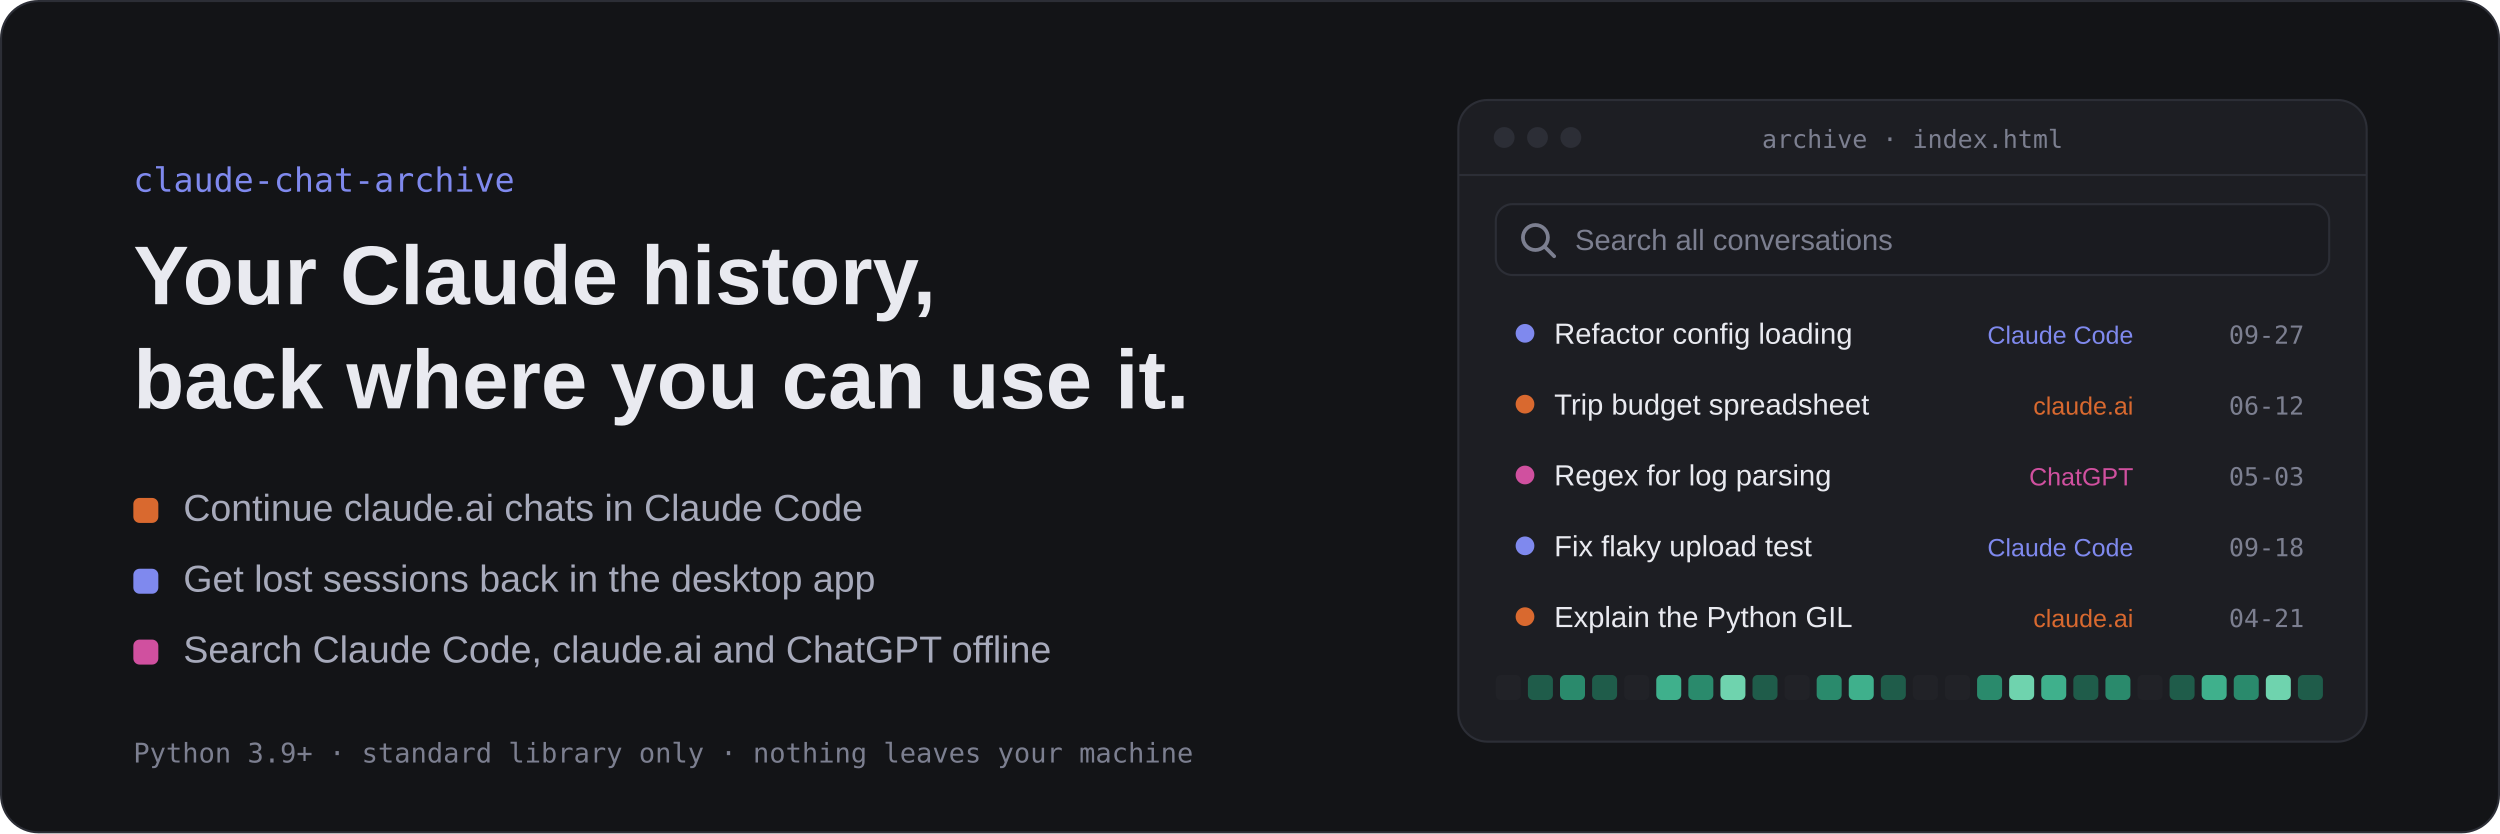
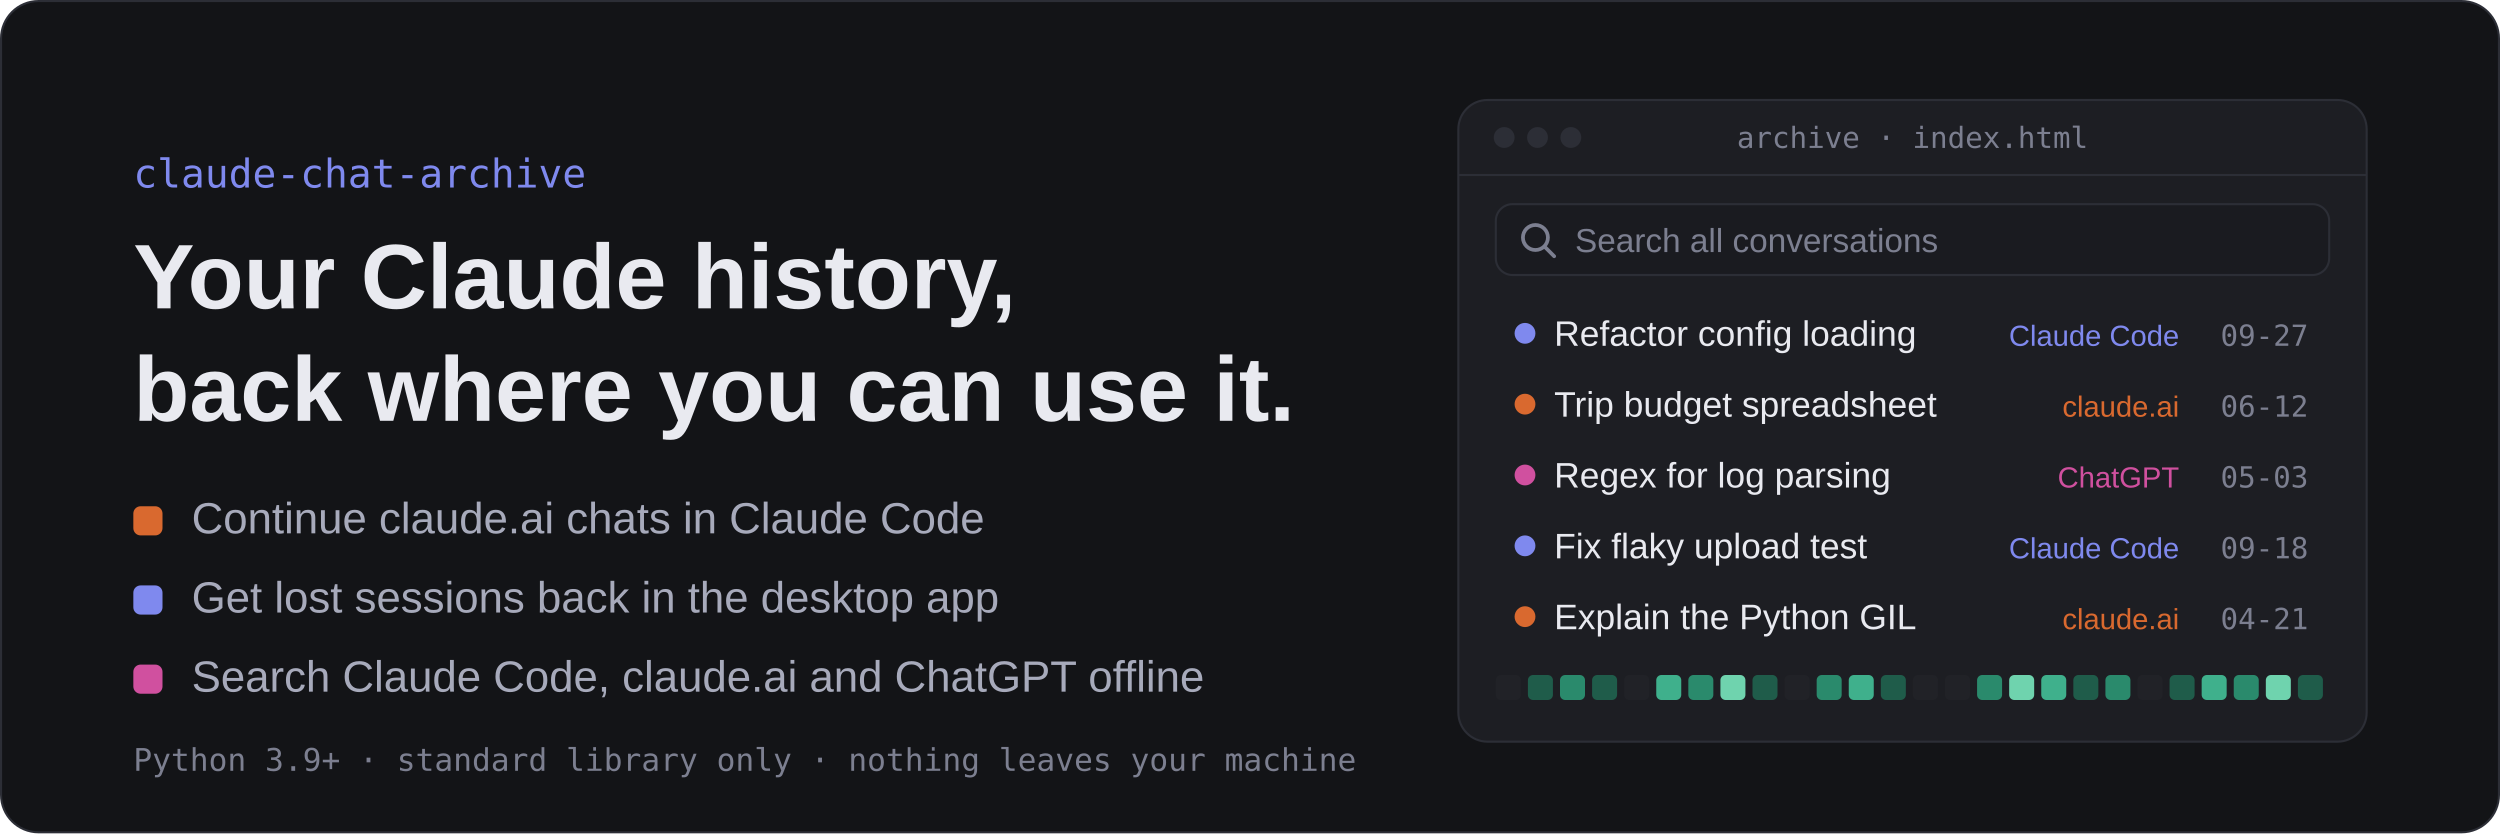
<svg xmlns="http://www.w3.org/2000/svg" viewBox="0 0 1200 400" width="1200" height="400" font-family="-apple-system, BlinkMacSystemFont, &quot;Segoe UI&quot;, &quot;Helvetica Neue&quot;, Arial, sans-serif">
  <rect x="0.5" y="0.5" width="1199" height="399" rx="18" fill="#131417" stroke="#2c2e36" />
-   <text x="64" y="92" font-family="&quot;Cascadia Mono&quot;, &quot;SF Mono&quot;, Consolas, ui-monospace, monospace" font-size="16" fill="#7f89ee">claude-chat-archive</text>
-   <text x="64" y="146" font-size="40" font-weight="700" fill="#e9eaf0">Your Claude history,</text>
-   <text x="64" y="196" font-size="40" font-weight="700" fill="#e9eaf0">back where you can use it.</text>
-   <rect x="64" y="239" width="12" height="12" rx="3" fill="#d9692f" />
-   <text x="88" y="250" font-size="18" fill="#a7aabb">Continue claude.ai chats in Claude Code</text>
-   <rect x="64" y="273" width="12" height="12" rx="3" fill="#7f89ee" />
-   <text x="88" y="284" font-size="18" fill="#a7aabb">Get lost sessions back in the desktop app</text>
-   <rect x="64" y="307" width="12" height="12" rx="3" fill="#d0509f" />
-   <text x="88" y="318" font-size="18" fill="#a7aabb">Search Claude Code, claude.ai and ChatGPT offline</text>
-   <text x="64" y="366" font-family="&quot;Cascadia Mono&quot;, &quot;SF Mono&quot;, Consolas, ui-monospace, monospace" font-size="13" fill="#7c7f90">Python 3.9+ · standard library only · nothing leaves your machine</text>
+   <text x="64" y="90" font-family="&quot;Cascadia Mono&quot;, &quot;SF Mono&quot;, Consolas, ui-monospace, monospace" font-size="19" fill="#7f89ee">claude-chat-archive</text>
+   <text x="64" y="148" font-size="44" font-weight="700" fill="#e9eaf0">Your Claude history,</text>
+   <text x="64" y="202" font-size="44" font-weight="700" fill="#e9eaf0">back where you can use it.</text>
+   <rect x="64" y="243" width="14" height="14" rx="3.5" fill="#d9692f" />
+   <text x="92" y="256" font-size="21" fill="#a7aabb">Continue claude.ai chats in Claude Code</text>
+   <rect x="64" y="281" width="14" height="14" rx="3.5" fill="#7f89ee" />
+   <text x="92" y="294" font-size="21" fill="#a7aabb">Get lost sessions back in the desktop app</text>
+   <rect x="64" y="319" width="14" height="14" rx="3.5" fill="#d0509f" />
+   <text x="92" y="332" font-size="21" fill="#a7aabb">Search Claude Code, claude.ai and ChatGPT offline</text>
+   <text x="64" y="370" font-family="&quot;Cascadia Mono&quot;, &quot;SF Mono&quot;, Consolas, ui-monospace, monospace" font-size="15" fill="#7c7f90">Python 3.9+ · standard library only · nothing leaves your machine</text>
  <rect x="700" y="48" width="436" height="308" rx="14" fill="#1d1e23" stroke="#2c2e36" />
  <path d="M700 84 H1136" stroke="#2c2e36" />
  <circle cx="722" cy="66" r="5" fill="#2c2e36" />
  <circle cx="738" cy="66" r="5" fill="#2c2e36" />
  <circle cx="754" cy="66" r="5" fill="#2c2e36" />
-   <text x="918" y="71" text-anchor="middle" font-family="&quot;Cascadia Mono&quot;, &quot;SF Mono&quot;, Consolas, ui-monospace, monospace" font-size="12" fill="#7c7f90">archive · index.html</text>
+   <text x="918" y="71" text-anchor="middle" font-family="&quot;Cascadia Mono&quot;, &quot;SF Mono&quot;, Consolas, ui-monospace, monospace" font-size="14" fill="#7c7f90">archive · index.html</text>
  <rect x="718" y="98" width="400" height="34" rx="8" fill="#1a1b20" stroke="#2c2e36" />
  <circle cx="737" cy="114" r="6" fill="none" stroke="#7c7f90" stroke-width="1.8" />
  <path d="M741.5 118.5 L746 123" stroke="#7c7f90" stroke-width="1.8" stroke-linecap="round" />
-   <text x="756" y="120" font-size="14" fill="#7c7f90">Search all conversations</text>
+   <text x="756" y="121" font-size="16" fill="#7c7f90">Search all conversations</text>
  <g id="row0">
    <rect x="718" y="146" width="400" height="28" rx="6" fill="#1d1e23" />
-     <circle cx="732" cy="160" r="4.5" fill="#7f89ee" />
-     <text x="746" y="165" font-size="14" fill="#e9eaf0">Refactor config loading</text>
-     <text x="1024" y="165" text-anchor="end" font-size="12" fill="#7f89ee">Claude Code</text>
-     <text x="1106" y="165" text-anchor="end" font-family="&quot;Cascadia Mono&quot;, &quot;SF Mono&quot;, Consolas, ui-monospace, monospace" font-size="12" fill="#7c7f90">09-27</text>
+     <circle cx="732" cy="160" r="5" fill="#7f89ee" />
+     <text x="746" y="166" font-size="17" fill="#e9eaf0">Refactor config loading</text>
+     <text x="1046" y="166" text-anchor="end" font-size="14" fill="#7f89ee">Claude Code</text>
+     <text x="1108" y="166" text-anchor="end" font-family="&quot;Cascadia Mono&quot;, &quot;SF Mono&quot;, Consolas, ui-monospace, monospace" font-size="14" fill="#7c7f90">09-27</text>
  </g>
  <g id="row1">
    <rect x="718" y="180" width="400" height="28" rx="6" fill="#1d1e23" />
-     <circle cx="732" cy="194" r="4.5" fill="#d9692f" />
-     <text x="746" y="199" font-size="14" fill="#e9eaf0">Trip budget spreadsheet</text>
-     <text x="1024" y="199" text-anchor="end" font-size="12" fill="#d9692f">claude.ai</text>
-     <text x="1106" y="199" text-anchor="end" font-family="&quot;Cascadia Mono&quot;, &quot;SF Mono&quot;, Consolas, ui-monospace, monospace" font-size="12" fill="#7c7f90">06-12</text>
+     <circle cx="732" cy="194" r="5" fill="#d9692f" />
+     <text x="746" y="200" font-size="17" fill="#e9eaf0">Trip budget spreadsheet</text>
+     <text x="1046" y="200" text-anchor="end" font-size="14" fill="#d9692f">claude.ai</text>
+     <text x="1108" y="200" text-anchor="end" font-family="&quot;Cascadia Mono&quot;, &quot;SF Mono&quot;, Consolas, ui-monospace, monospace" font-size="14" fill="#7c7f90">06-12</text>
  </g>
  <g id="row2">
    <rect x="718" y="214" width="400" height="28" rx="6" fill="#1d1e23" />
-     <circle cx="732" cy="228" r="4.5" fill="#d0509f" />
-     <text x="746" y="233" font-size="14" fill="#e9eaf0">Regex for log parsing</text>
-     <text x="1024" y="233" text-anchor="end" font-size="12" fill="#d0509f">ChatGPT</text>
-     <text x="1106" y="233" text-anchor="end" font-family="&quot;Cascadia Mono&quot;, &quot;SF Mono&quot;, Consolas, ui-monospace, monospace" font-size="12" fill="#7c7f90">05-03</text>
+     <circle cx="732" cy="228" r="5" fill="#d0509f" />
+     <text x="746" y="234" font-size="17" fill="#e9eaf0">Regex for log parsing</text>
+     <text x="1046" y="234" text-anchor="end" font-size="14" fill="#d0509f">ChatGPT</text>
+     <text x="1108" y="234" text-anchor="end" font-family="&quot;Cascadia Mono&quot;, &quot;SF Mono&quot;, Consolas, ui-monospace, monospace" font-size="14" fill="#7c7f90">05-03</text>
  </g>
  <g id="row3">
    <rect x="718" y="248" width="400" height="28" rx="6" fill="#1d1e23" />
-     <circle cx="732" cy="262" r="4.5" fill="#7f89ee" />
-     <text x="746" y="267" font-size="14" fill="#e9eaf0">Fix flaky upload test</text>
-     <text x="1024" y="267" text-anchor="end" font-size="12" fill="#7f89ee">Claude Code</text>
-     <text x="1106" y="267" text-anchor="end" font-family="&quot;Cascadia Mono&quot;, &quot;SF Mono&quot;, Consolas, ui-monospace, monospace" font-size="12" fill="#7c7f90">09-18</text>
+     <circle cx="732" cy="262" r="5" fill="#7f89ee" />
+     <text x="746" y="268" font-size="17" fill="#e9eaf0">Fix flaky upload test</text>
+     <text x="1046" y="268" text-anchor="end" font-size="14" fill="#7f89ee">Claude Code</text>
+     <text x="1108" y="268" text-anchor="end" font-family="&quot;Cascadia Mono&quot;, &quot;SF Mono&quot;, Consolas, ui-monospace, monospace" font-size="14" fill="#7c7f90">09-18</text>
  </g>
  <g id="row4">
    <rect x="718" y="282" width="400" height="28" rx="6" fill="#1d1e23" />
-     <circle cx="732" cy="296" r="4.5" fill="#d9692f" />
-     <text x="746" y="301" font-size="14" fill="#e9eaf0">Explain the Python GIL</text>
-     <text x="1024" y="301" text-anchor="end" font-size="12" fill="#d9692f">claude.ai</text>
-     <text x="1106" y="301" text-anchor="end" font-family="&quot;Cascadia Mono&quot;, &quot;SF Mono&quot;, Consolas, ui-monospace, monospace" font-size="12" fill="#7c7f90">04-21</text>
+     <circle cx="732" cy="296" r="5" fill="#d9692f" />
+     <text x="746" y="302" font-size="17" fill="#e9eaf0">Explain the Python GIL</text>
+     <text x="1046" y="302" text-anchor="end" font-size="14" fill="#d9692f">claude.ai</text>
+     <text x="1108" y="302" text-anchor="end" font-family="&quot;Cascadia Mono&quot;, &quot;SF Mono&quot;, Consolas, ui-monospace, monospace" font-size="14" fill="#7c7f90">04-21</text>
  </g>
  <g id="heat">
    <rect x="718.0" y="324" width="12" height="12" rx="2.5" fill="#212227" />
    <rect x="733.4" y="324" width="12" height="12" rx="2.5" fill="#1f5c4a" />
    <rect x="748.8" y="324" width="12" height="12" rx="2.5" fill="#2a8a6c" />
    <rect x="764.2" y="324" width="12" height="12" rx="2.5" fill="#1f5c4a" />
    <rect x="779.6" y="324" width="12" height="12" rx="2.5" fill="#212227" />
    <rect x="795.0" y="324" width="12" height="12" rx="2.5" fill="#3fb08c" />
    <rect x="810.4" y="324" width="12" height="12" rx="2.5" fill="#2a8a6c" />
    <rect x="825.8" y="324" width="12" height="12" rx="2.5" fill="#6fd3ae" />
    <rect x="841.2" y="324" width="12" height="12" rx="2.5" fill="#1f5c4a" />
    <rect x="856.6" y="324" width="12" height="12" rx="2.5" fill="#212227" />
    <rect x="872.0" y="324" width="12" height="12" rx="2.5" fill="#2a8a6c" />
    <rect x="887.4" y="324" width="12" height="12" rx="2.5" fill="#3fb08c" />
    <rect x="902.8" y="324" width="12" height="12" rx="2.5" fill="#1f5c4a" />
    <rect x="918.2" y="324" width="12" height="12" rx="2.5" fill="#212227" />
    <rect x="933.6" y="324" width="12" height="12" rx="2.5" fill="#212227" />
    <rect x="949.0" y="324" width="12" height="12" rx="2.5" fill="#2a8a6c" />
    <rect x="964.4" y="324" width="12" height="12" rx="2.5" fill="#6fd3ae" />
    <rect x="979.8" y="324" width="12" height="12" rx="2.5" fill="#3fb08c" />
    <rect x="995.2" y="324" width="12" height="12" rx="2.5" fill="#1f5c4a" />
    <rect x="1010.6" y="324" width="12" height="12" rx="2.5" fill="#2a8a6c" />
    <rect x="1026.0" y="324" width="12" height="12" rx="2.5" fill="#212227" />
    <rect x="1041.4" y="324" width="12" height="12" rx="2.5" fill="#1f5c4a" />
    <rect x="1056.8" y="324" width="12" height="12" rx="2.5" fill="#3fb08c" />
    <rect x="1072.2" y="324" width="12" height="12" rx="2.5" fill="#2a8a6c" />
    <rect x="1087.6" y="324" width="12" height="12" rx="2.5" fill="#6fd3ae" />
    <rect x="1103.0" y="324" width="12" height="12" rx="2.5" fill="#1f5c4a" />
  </g>
</svg>
